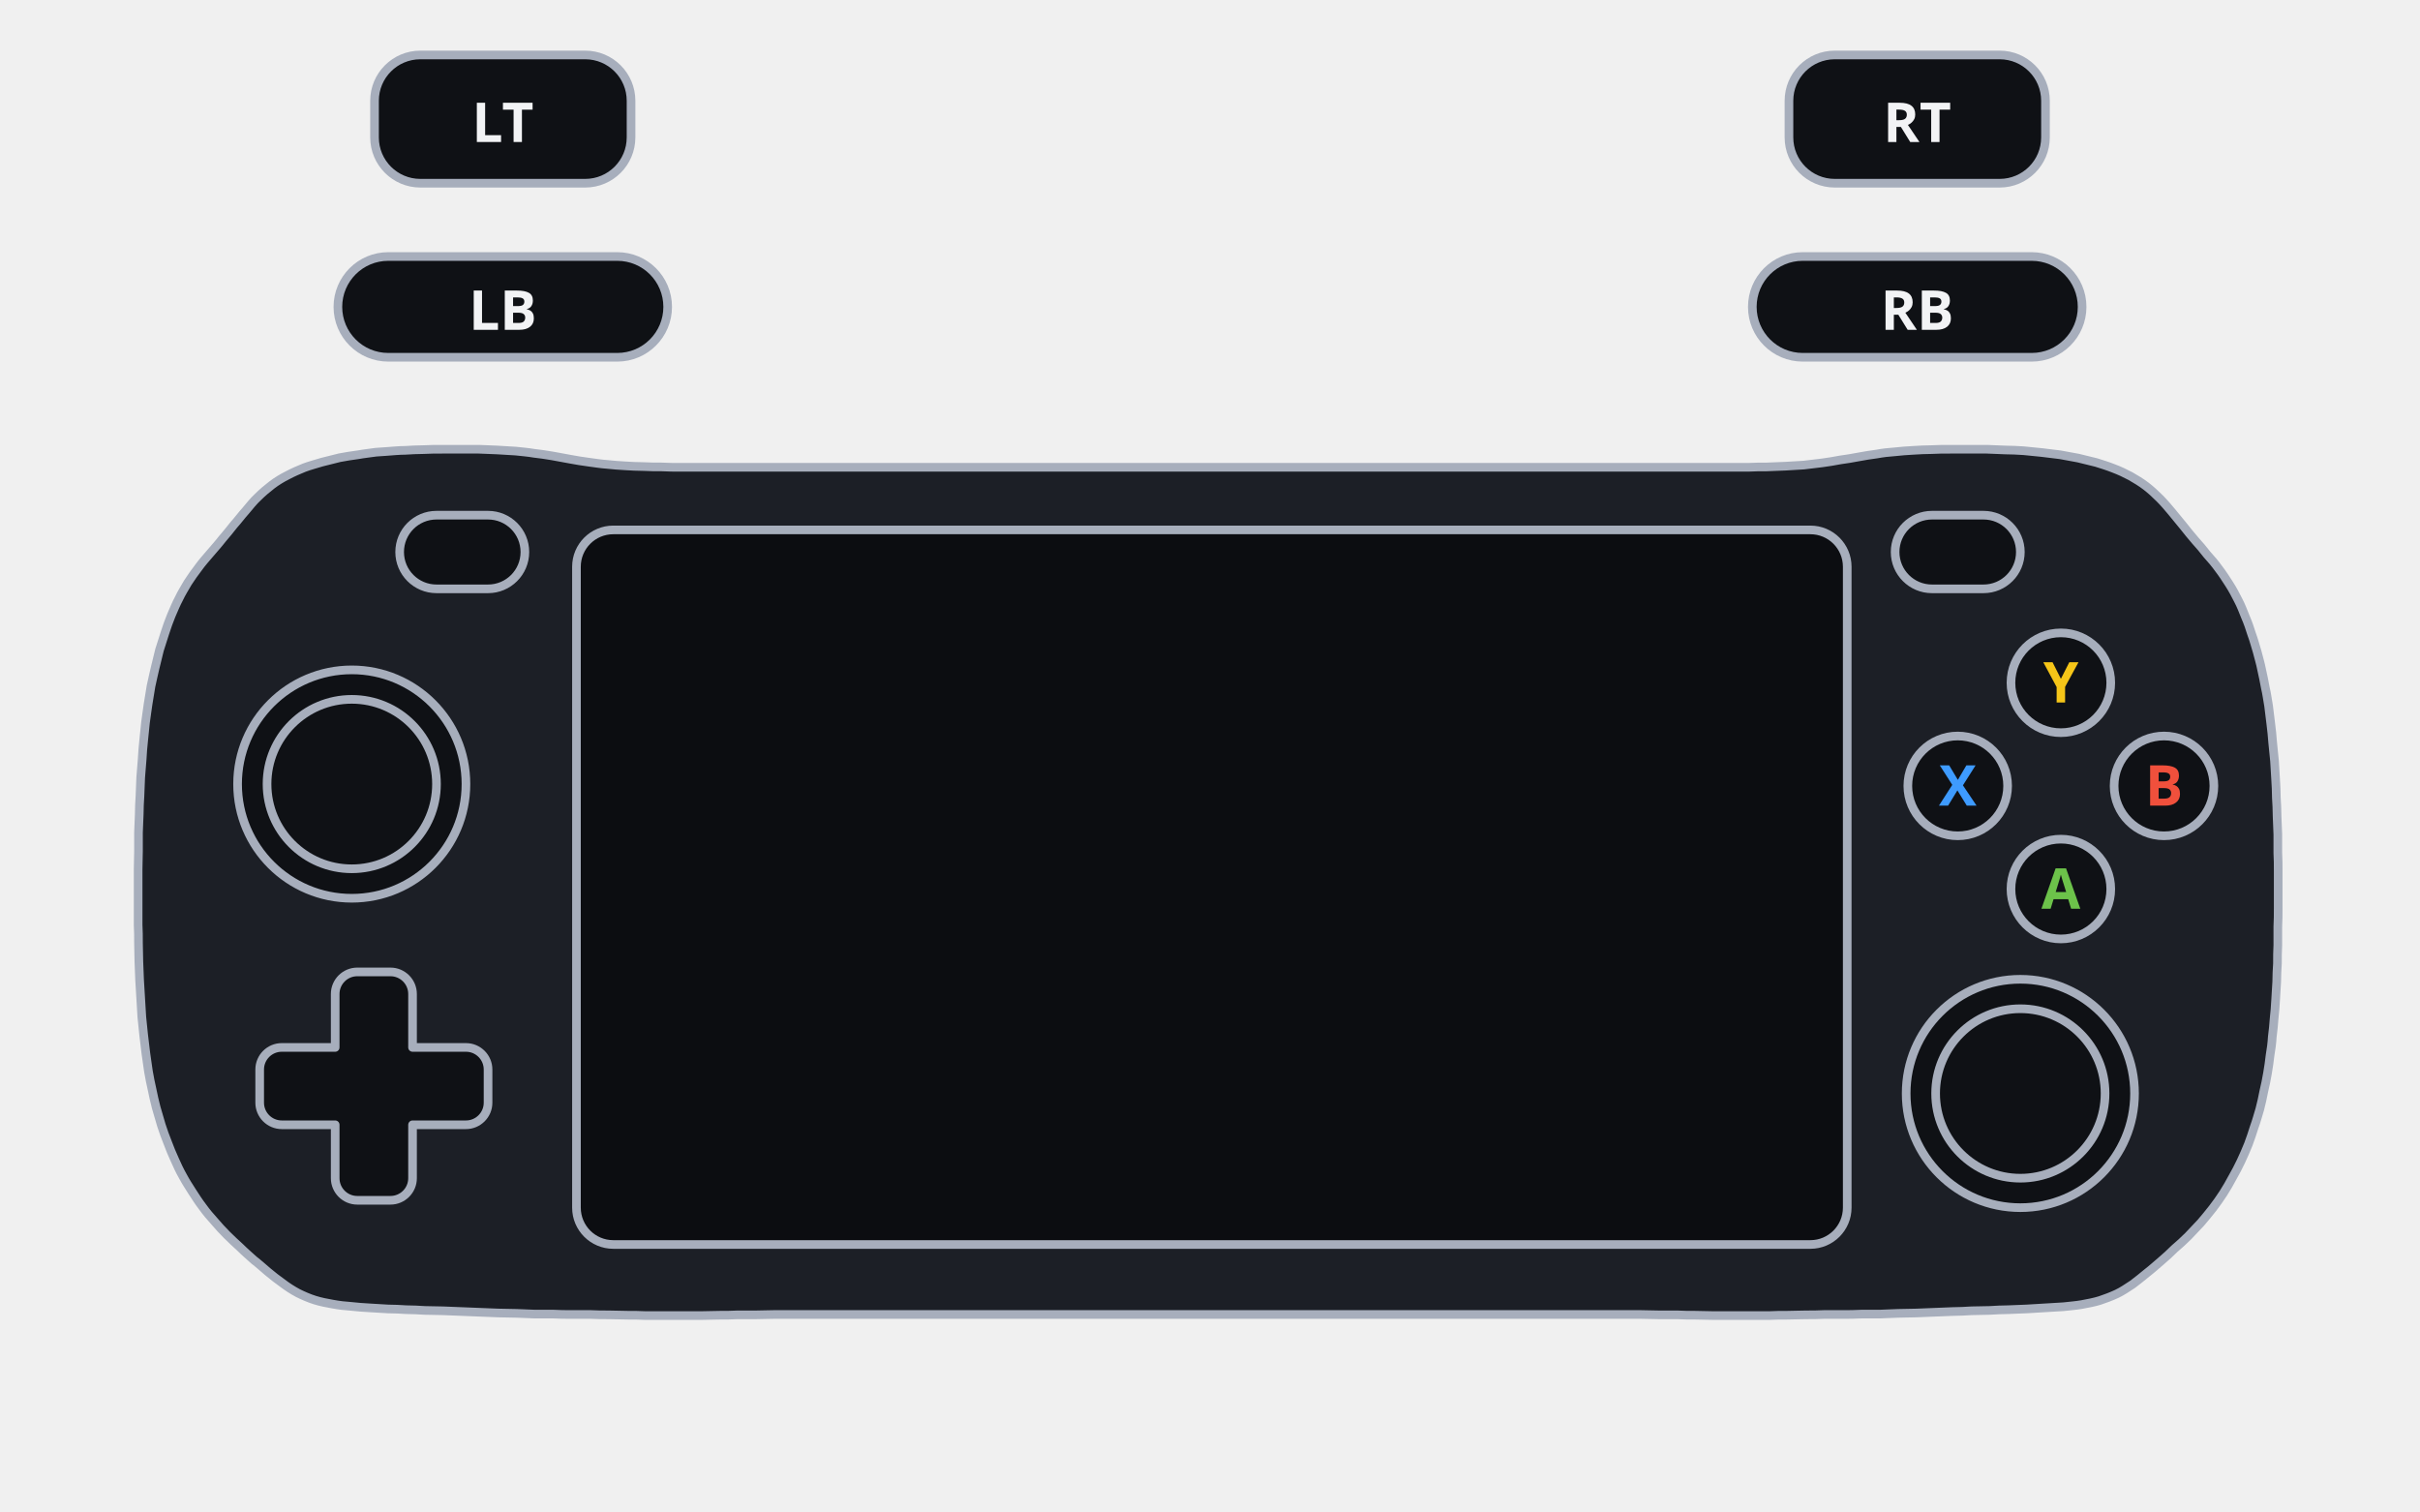
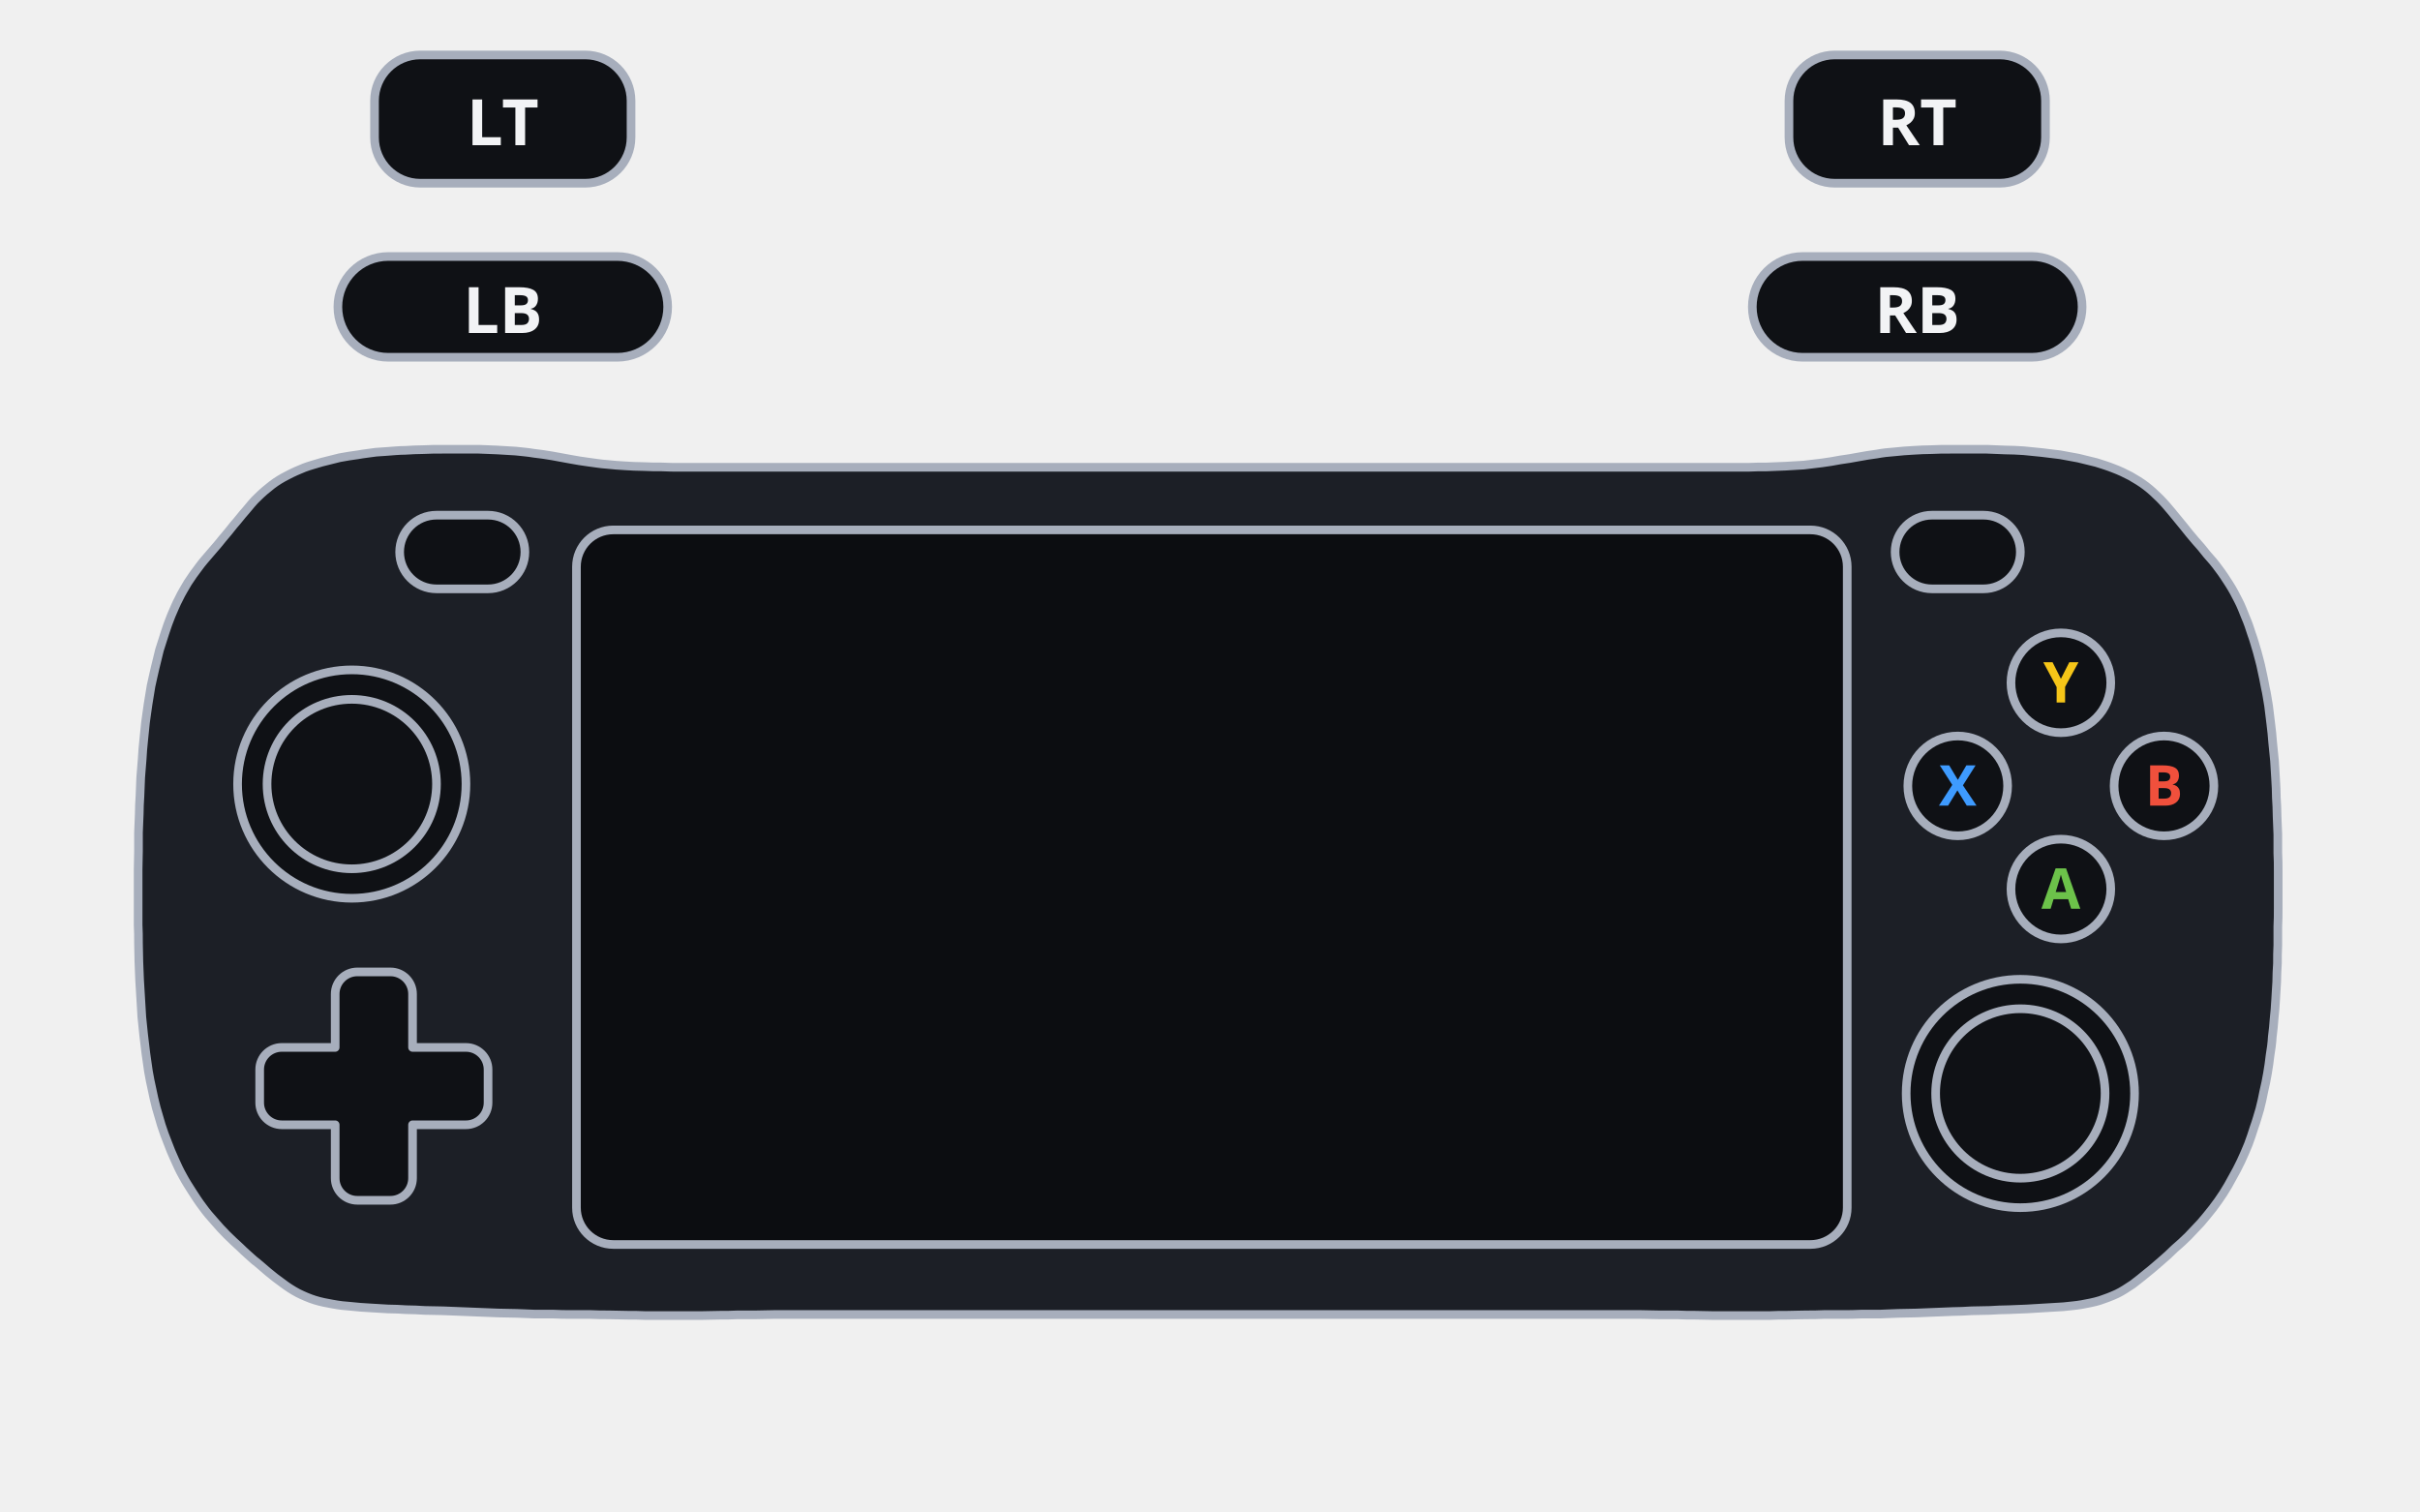
<svg xmlns="http://www.w3.org/2000/svg" width="700" height="437.224" viewBox="0 -90.366 657 410.366" style="overflow:visible;display:block">
  <defs>
    <linearGradient id="pb" x1="0" y1="0" x2="0" y2="1">
      <stop offset="0" stop-color="#1C1F26" />
      <stop offset="1" stop-color="#1C1F26" />
    </linearGradient>
    <linearGradient id="rim" x1="0" y1="0" x2="0" y2="1">
      <stop offset="0" stop-color="#fff" stop-opacity=".16" />
      <stop offset=".35" stop-color="#fff" stop-opacity="0" />
    </linearGradient>
    <radialGradient id="floor">
      <stop offset="0" stop-color="#000" stop-opacity=".55" />
      <stop offset="1" stop-color="#000" stop-opacity="0" />
    </radialGradient>
  </defs>
  <defs />
  <defs />
  <path transform="translate(-25.5,-26.5)" d="M127.6,58.9 C126.3,59.1 124.3,59.3 122.7,59.6 C121.0,59.8 119.4,60.1 117.7,60.4 C116.1,60.8 114.5,61.2 112.9,61.6 C111.3,62.1 109.7,62.5 108.1,63.1 C106.6,63.7 105.0,64.4 103.5,65.2 C102.1,65.9 100.6,66.8 99.3,67.8 C98.0,68.8 96.7,69.9 95.5,71.1 C94.3,72.2 93.3,73.5 92.2,74.8 C91.1,76.0 90.1,77.4 89.0,78.6 C88.0,79.9 86.9,81.2 85.8,82.5 C84.8,83.8 83.7,85.0 82.6,86.3 C81.5,87.6 80.4,88.8 79.4,90.2 C78.4,91.5 77.4,92.9 76.5,94.3 C75.7,95.7 74.8,97.1 74.1,98.6 C73.3,100.1 72.7,101.6 72.0,103.2 C71.4,104.7 70.8,106.3 70.3,107.9 C69.8,109.4 69.3,111.0 68.8,112.6 C68.4,114.2 68.0,115.9 67.6,117.5 C67.2,119.1 66.9,120.7 66.5,122.4 C66.2,124.0 66.0,125.7 65.7,127.3 C65.5,128.9 65.2,130.6 65.0,132.3 C64.8,133.9 64.7,135.6 64.5,137.2 C64.3,138.9 64.2,140.5 64.1,142.2 C64.0,143.9 63.8,145.5 63.7,147.2 C63.6,148.9 63.6,150.5 63.5,152.2 C63.4,153.9 63.3,155.5 63.3,157.2 C63.2,158.8 63.2,160.5 63.1,162.2 C63.1,163.8 63.1,165.5 63.1,167.2 C63.1,168.8 63.0,170.5 63.0,172.2 C63.0,173.8 63.0,175.5 63.0,177.2 C63.0,178.8 63.0,180.5 63.0,182.2 C63.0,183.8 63.0,185.5 63.0,187.2 C63.1,188.8 63.1,190.5 63.1,192.2 C63.1,193.8 63.2,195.5 63.2,197.2 C63.3,198.8 63.3,200.5 63.4,202.2 C63.5,203.8 63.6,205.5 63.7,207.2 C63.8,208.8 63.9,210.5 64.0,212.2 C64.2,213.8 64.3,215.5 64.5,217.1 C64.7,218.8 64.9,220.4 65.1,222.1 C65.3,223.7 65.6,225.4 65.8,227.0 C66.1,228.7 66.4,230.3 66.8,232.0 C67.1,233.6 67.5,235.2 67.9,236.8 C68.4,238.4 68.8,240.0 69.3,241.6 C69.8,243.2 70.4,244.8 71.0,246.3 C71.6,247.9 72.2,249.4 72.9,250.9 C73.6,252.5 74.3,254.0 75.1,255.4 C75.9,256.9 76.8,258.3 77.7,259.7 C78.6,261.1 79.5,262.5 80.5,263.8 C81.5,265.2 82.6,266.5 83.7,267.7 C84.8,269.0 85.9,270.2 87.1,271.4 C88.3,272.6 89.5,273.7 90.7,274.8 C91.9,276.0 93.2,277.1 94.4,278.2 C95.7,279.2 96.9,280.3 98.2,281.4 C99.5,282.5 100.8,283.5 102.2,284.5 C103.5,285.5 104.9,286.4 106.4,287.2 C107.8,287.9 109.4,288.6 111.0,289.1 C112.6,289.6 114.2,289.9 115.9,290.2 C117.5,290.5 119.2,290.7 120.8,290.8 C122.5,291.0 124.1,291.1 125.8,291.2 C127.5,291.3 129.1,291.4 130.8,291.5 C132.5,291.5 134.1,291.6 135.8,291.7 C137.5,291.7 139.1,291.8 140.8,291.9 C142.4,291.9 144.1,292.0 145.8,292.0 C147.4,292.1 149.1,292.1 150.8,292.2 C152.4,292.3 154.1,292.3 155.8,292.4 C157.4,292.5 159.1,292.5 160.8,292.6 C162.4,292.6 164.1,292.7 165.8,292.7 C167.4,292.8 169.1,292.8 170.8,292.9 C172.4,292.9 174.1,292.9 175.8,292.9 C177.4,293.0 179.1,293.0 180.8,293.0 C182.4,293.0 184.1,293.0 185.8,293.0 C187.4,293.1 189.1,293.1 190.8,293.1 C192.4,293.1 194.1,293.2 195.8,293.2 C197.4,293.2 199.1,293.2 200.8,293.3 C202.4,293.3 204.1,293.3 205.8,293.3 C207.4,293.3 209.1,293.3 210.8,293.3 C212.4,293.3 214.1,293.3 215.8,293.3 C217.4,293.3 219.1,293.2 220.8,293.2 C222.4,293.2 224.1,293.2 225.8,293.1 C227.4,293.1 229.1,293.1 230.8,293.1 C232.4,293.1 234.1,293.0 235.8,293.0 C237.4,293.0 239.1,293.0 240.8,293.0 C242.4,293.0 244.1,293.0 245.8,293.0 C247.4,293.0 249.1,293.0 250.8,293.0 C252.4,293.0 254.1,293.0 255.8,293.0 C257.4,293.0 259.1,293.0 260.8,293.0 C262.4,293.0 264.1,293.0 265.8,293.0 C267.4,293.0 269.1,293.0 270.8,293.0 C272.4,293.0 274.1,293.0 275.8,293.0 C277.4,293.0 279.1,293.0 280.8,293.0 C282.4,293.0 284.1,293.0 285.8,293.0 C287.4,293.0 289.1,293.0 290.8,293.0 C292.4,293.0 294.1,293.0 295.8,293.0 C297.4,293.0 299.1,293.0 300.8,293.0 C302.4,293.0 304.1,293.0 305.8,293.0 C307.4,293.0 309.1,293.0 310.8,293.0 C312.4,293.0 314.1,293.0 315.8,293.0 C317.4,293.0 319.1,293.0 320.8,293.0 C322.4,293.0 324.1,293.0 325.8,293.0 C327.4,293.0 329.1,293.0 330.8,293.0 C332.4,293.0 334.1,293.0 335.8,293.0 C337.4,293.0 339.1,293.0 340.8,293.0 C342.4,293.0 344.1,293.0 345.8,293.0 C347.4,293.0 349.1,293.0 350.8,293.0 C352.4,293.0 354.1,293.0 355.8,293.0 C357.4,293.0 359.1,293.0 360.8,293.0 C362.4,293.0 364.1,293.0 365.8,293.0 C367.4,293.0 369.1,293.0 370.8,293.0 C372.4,293.0 374.1,293.0 375.8,293.0 C377.4,293.0 379.1,293.0 380.8,293.0 C382.4,293.0 384.1,293.0 385.8,293.0 C387.4,293.0 389.1,293.0 390.8,293.0 C392.4,293.0 394.1,293.0 395.8,293.0 C397.4,293.0 399.1,293.0 400.8,293.0 C402.4,293.0 404.1,293.0 405.8,293.0 C407.4,293.0 409.1,293.0 410.8,293.0 C412.4,293.0 414.1,293.0 415.8,293.0 C417.4,293.0 419.1,293.0 420.8,293.0 C422.4,293.0 424.1,293.0 425.8,293.0 C427.4,293.0 429.1,293.0 430.8,293.0 C432.4,293.0 434.1,293.0 435.8,293.0 C437.4,293.0 439.1,293.0 440.8,293.0 C442.4,293.0 444.1,293.0 445.8,293.0 C447.4,293.0 449.1,293.0 450.8,293.0 C452.4,293.0 454.1,293.0 455.8,293.0 C457.4,293.0 459.1,293.0 460.8,293.0 C462.4,293.0 464.1,293.0 465.8,293.0 C467.4,293.0 469.1,293.0 470.8,293.0 C472.4,293.0 474.1,293.1 475.8,293.1 C477.4,293.1 479.1,293.1 480.8,293.1 C482.4,293.2 484.1,293.2 485.8,293.2 C487.4,293.2 489.1,293.3 490.8,293.3 C492.4,293.3 494.1,293.3 495.8,293.3 C497.4,293.3 499.1,293.3 500.8,293.3 C502.4,293.3 504.1,293.3 505.8,293.3 C507.4,293.2 509.1,293.2 510.8,293.2 C512.4,293.2 514.1,293.1 515.8,293.1 C517.4,293.1 519.1,293.1 520.8,293.0 C522.4,293.0 524.1,293.0 525.8,293.0 C527.4,293.0 529.1,293.0 530.8,292.9 C532.4,292.9 534.1,292.9 535.8,292.9 C537.4,292.8 539.1,292.8 540.8,292.7 C542.4,292.7 544.1,292.6 545.8,292.6 C547.4,292.5 549.1,292.5 550.7,292.4 C552.4,292.3 554.1,292.3 555.7,292.2 C557.4,292.2 559.1,292.1 560.7,292.0 C562.4,292.0 564.1,291.9 565.7,291.9 C567.4,291.8 569.1,291.7 570.7,291.7 C572.4,291.6 574.1,291.6 575.7,291.5 C577.4,291.4 579.1,291.3 580.7,291.2 C582.4,291.1 584.1,291.0 585.7,290.9 C587.4,290.7 589.0,290.6 590.7,290.3 C592.3,290.0 594.0,289.7 595.6,289.2 C597.1,288.7 598.7,288.1 600.2,287.4 C601.7,286.7 603.1,285.7 604.5,284.8 C605.8,283.8 607.1,282.8 608.4,281.7 C609.7,280.7 610.9,279.6 612.2,278.5 C613.5,277.4 614.7,276.3 615.9,275.1 C617.2,274.0 618.4,272.9 619.6,271.7 C620.7,270.5 621.9,269.3 623.0,268.1 C624.1,266.8 625.2,265.5 626.2,264.2 C627.2,262.9 628.2,261.5 629.1,260.1 C630.0,258.7 630.8,257.3 631.6,255.8 C632.4,254.4 633.2,252.9 633.9,251.4 C634.6,249.9 635.3,248.3 635.9,246.8 C636.5,245.2 637.0,243.7 637.5,242.1 C638.1,240.5 638.5,238.9 639.0,237.3 C639.4,235.7 639.8,234.1 640.1,232.4 C640.5,230.8 640.8,229.2 641.1,227.5 C641.4,225.9 641.6,224.2 641.8,222.6 C642.1,220.9 642.3,219.3 642.4,217.6 C642.6,216.0 642.8,214.3 642.9,212.6 C643.1,211.0 643.2,209.3 643.3,207.7 C643.4,206.0 643.5,204.3 643.6,202.7 C643.6,201.0 643.7,199.3 643.8,197.7 C643.8,196.0 643.8,194.3 643.9,192.7 C643.9,191.0 643.9,189.3 643.9,187.7 C644.0,186.0 644.0,184.3 644.0,182.7 C644.0,181.0 644.0,179.3 644.0,177.7 C644.0,176.0 644.0,174.3 644.0,172.7 C644.0,171.0 644.0,169.3 643.9,167.7 C643.9,166.0 643.9,164.3 643.9,162.7 C643.8,161.0 643.8,159.3 643.7,157.7 C643.7,156.0 643.6,154.3 643.5,152.7 C643.5,151.0 643.4,149.3 643.3,147.7 C643.2,146.0 643.1,144.4 643.0,142.7 C642.8,141.0 642.7,139.4 642.5,137.7 C642.4,136.0 642.2,134.4 642.0,132.7 C641.8,131.1 641.6,129.4 641.4,127.8 C641.1,126.1 640.9,124.5 640.5,122.8 C640.2,121.2 639.9,119.6 639.5,117.9 C639.2,116.3 638.7,114.7 638.3,113.1 C637.8,111.5 637.4,109.9 636.8,108.3 C636.3,106.7 635.8,105.2 635.1,103.6 C634.5,102.1 633.9,100.5 633.1,99.0 C632.4,97.6 631.6,96.1 630.7,94.7 C629.8,93.3 628.9,91.9 627.9,90.6 C626.9,89.2 625.8,87.9 624.7,86.7 C623.7,85.4 622.6,84.1 621.5,82.9 C620.4,81.6 619.3,80.3 618.3,79.0 C617.2,77.7 616.2,76.4 615.1,75.1 C614.1,73.9 613.0,72.6 611.8,71.4 C610.6,70.2 609.4,69.1 608.1,68.1 C606.8,67.1 605.3,66.2 603.9,65.4 C602.4,64.6 600.9,63.9 599.3,63.3 C597.8,62.7 596.2,62.2 594.6,61.7 C593.0,61.3 591.4,60.9 589.7,60.5 C588.1,60.2 586.5,59.9 584.8,59.6 C583.2,59.4 581.5,59.2 579.9,59.0 C578.2,58.8 576.6,58.7 574.9,58.5 C573.2,58.4 571.6,58.3 569.9,58.3 C568.2,58.2 566.6,58.2 564.9,58.1 C563.2,58.1 561.6,58.1 559.9,58.1 C558.2,58.1 556.6,58.1 554.9,58.1 C553.2,58.1 551.6,58.1 549.9,58.2 C548.2,58.2 546.6,58.3 544.9,58.4 C543.2,58.5 541.6,58.6 539.9,58.8 C538.3,58.9 536.6,59.1 535.0,59.4 C533.3,59.6 531.7,59.9 530.0,60.2 C528.4,60.5 526.7,60.8 525.1,61.0 C523.5,61.3 521.8,61.6 520.2,61.8 C518.5,62.0 516.9,62.2 515.2,62.4 C513.5,62.5 511.9,62.6 510.2,62.7 C508.5,62.8 506.9,62.8 505.2,62.9 C503.5,62.9 501.9,62.9 500.2,63.0 C498.5,63.0 496.9,63.0 495.2,63.0 C493.5,63.0 491.9,63.0 490.2,63.0 C488.5,63.0 486.9,63.0 485.2,63.0 C483.5,63.0 481.9,63.0 480.2,63.0 C478.5,63.0 476.9,63.0 475.2,63.0 C473.5,63.0 471.9,63.0 470.2,63.0 C468.5,63.0 466.9,63.0 465.2,63.0 C463.5,63.0 461.9,63.0 460.2,63.0 C458.5,63.0 456.9,63.0 455.2,63.0 C453.5,63.0 451.9,63.0 450.2,63.0 C448.5,63.0 446.9,63.0 445.2,63.0 C443.5,63.0 441.9,63.0 440.2,63.0 C438.5,63.0 436.9,63.0 435.2,63.0 C433.5,63.0 431.9,63.0 430.2,63.0 C428.5,63.0 426.9,63.0 425.2,63.0 C423.5,63.0 421.9,63.0 420.2,63.0 C418.5,63.0 416.9,63.0 415.2,63.0 C413.5,63.0 411.9,63.0 410.2,63.0 C408.5,63.0 406.9,63.0 405.2,63.0 C403.5,63.0 401.9,63.0 400.2,63.0 C398.5,63.0 396.9,63.0 395.2,63.0 C393.5,63.0 391.9,63.0 390.2,63.0 C388.5,63.0 386.9,63.0 385.2,63.0 C383.5,63.0 381.9,63.0 380.2,63.0 C378.5,63.0 376.9,63.0 375.2,63.0 C373.5,63.0 371.9,63.0 370.2,63.0 C368.5,63.0 366.9,63.0 365.2,63.0 C363.5,63.0 361.9,63.0 360.2,63.0 C358.5,63.0 356.9,63.0 355.2,63.0 C353.5,63.0 351.9,63.0 350.2,63.0 C348.5,63.0 346.9,63.0 345.2,63.0 C343.5,63.0 341.9,63.0 340.2,63.0 C338.5,63.0 336.9,63.0 335.2,63.0 C333.5,63.0 331.9,63.0 330.2,63.0 C328.5,63.0 326.9,63.0 325.2,63.0 C323.5,63.0 321.9,63.0 320.2,63.0 C318.5,63.0 316.9,63.0 315.2,63.0 C313.5,63.0 311.9,63.0 310.2,63.0 C308.5,63.0 306.9,63.0 305.2,63.0 C303.5,63.0 301.9,63.0 300.2,63.0 C298.5,63.0 296.9,63.0 295.2,63.0 C293.5,63.0 291.9,63.0 290.2,63.0 C288.5,63.0 286.9,63.0 285.2,63.0 C283.5,63.0 281.9,63.0 280.2,63.0 C278.5,63.0 276.9,63.0 275.2,63.0 C273.5,63.0 271.9,63.0 270.2,63.0 C268.5,63.0 266.9,63.0 265.2,63.0 C263.5,63.0 261.9,63.0 260.2,63.0 C258.5,63.0 256.9,63.0 255.2,63.0 C253.5,63.0 251.9,63.0 250.2,63.0 C248.5,63.0 246.9,63.0 245.2,63.0 C243.5,63.0 241.9,63.0 240.2,63.0 C238.5,63.0 236.9,63.0 235.2,63.0 C233.5,63.0 231.9,63.0 230.2,63.0 C228.5,63.0 226.9,63.0 225.2,63.0 C223.5,63.0 221.9,63.0 220.2,63.0 C218.5,63.0 216.9,63.0 215.2,63.0 C213.5,63.0 211.9,63.0 210.2,63.0 C208.5,63.0 206.9,63.0 205.2,62.9 C203.5,62.9 201.9,62.9 200.2,62.8 C198.5,62.8 196.9,62.7 195.2,62.6 C193.6,62.5 191.9,62.4 190.2,62.2 C188.6,62.1 186.9,61.8 185.3,61.6 C183.6,61.4 182.0,61.1 180.3,60.8 C178.7,60.5 177.1,60.2 175.4,59.9 C173.8,59.6 172.1,59.4 170.5,59.2 C168.8,58.9 167.2,58.8 165.5,58.6 C163.8,58.5 162.2,58.4 160.5,58.3 C158.9,58.2 157.2,58.2 155.5,58.1 C153.9,58.1 152.2,58.1 150.5,58.1 C148.9,58.1 147.2,58.1 145.5,58.1 C143.9,58.1 142.2,58.1 140.5,58.2 C138.9,58.2 137.2,58.3 135.5,58.4 C133.9,58.4 131.9,58.6 130.5,58.7 C129.2,58.8 128.9,58.8 127.6,58.9Z" fill="#1C1F26" stroke="#A7AEBC" stroke-width="2.5" vector-effect="non-scaling-stroke" />
  <rect x="156.5" y="53.5" width="345" height="194" rx="10" fill="#0C0D11" stroke="#A7AEBC" stroke-width="2.5" vector-effect="non-scaling-stroke" />
  <circle cx="95.5" cy="122.5" r="31" fill="#0F1115" stroke="#A7AEBC" stroke-width="2.5" vector-effect="non-scaling-stroke" />
  <mask id="LS_ring41m20" maskUnits="userSpaceOnUse" x="-5000" y="-5000" width="10000" height="10000">
    <rect x="-5000" y="-5000" width="10000" height="10000" fill="#fff" />
    <circle cx="95.5" cy="122.5" r="23" fill="#000" stroke="#000" stroke-width="6.57" stroke-linejoin="round" />
  </mask>
  <circle cx="95.5" cy="122.5" r="23" fill="none" stroke="#72D6E8" stroke-width="11.263" stroke-linejoin="round" mask="url(#LS_ring41m20)" class="hLS24" display="none" />
  <circle cx="95.5" cy="122.5" r="23" fill="#0F1115" stroke="#A7AEBC" stroke-width="2.5" vector-effect="non-scaling-stroke" class="p8x25" />
  <circle cx="548.5" cy="206.5" r="31" fill="#0F1115" stroke="#A7AEBC" stroke-width="2.5" vector-effect="non-scaling-stroke" />
  <mask id="RS_ring42m21" maskUnits="userSpaceOnUse" x="-5000" y="-5000" width="10000" height="10000">
    <rect x="-5000" y="-5000" width="10000" height="10000" fill="#fff" />
    <circle cx="548.5" cy="206.5" r="23" fill="#000" stroke="#000" stroke-width="6.57" stroke-linejoin="round" />
  </mask>
  <circle cx="548.5" cy="206.5" r="23" fill="none" stroke="#72D6E8" stroke-width="11.263" stroke-linejoin="round" mask="url(#RS_ring42m21)" class="hRS26" display="none" />
  <circle cx="548.5" cy="206.5" r="23" fill="#0F1115" stroke="#A7AEBC" stroke-width="2.5" vector-effect="non-scaling-stroke" class="p9x27" />
  <clipPath id="dp29">
    <path d="M91,179.5 A6,6 0 0 1 97,173.5 H106 A6,6 0 0 1 112,179.5 V194 H126.5 A6,6 0 0 1 132.5,200 V209 A6,6 0 0 1 126.5,215 H112 V229.5 A6,6 0 0 1 106,235.5 H97 A6,6 0 0 1 91,229.5 V215 H76.5 A6,6 0 0 1 70.5,209 V200 A6,6 0 0 1 76.5,194 H91 Z" />
  </clipPath>
  <path d="M91,179.5 A6,6 0 0 1 97,173.5 H106 A6,6 0 0 1 112,179.5 V194 H126.5 A6,6 0 0 1 132.5,200 V209 A6,6 0 0 1 126.5,215 H112 V229.5 A6,6 0 0 1 106,235.5 H97 A6,6 0 0 1 91,229.5 V215 H76.5 A6,6 0 0 1 70.5,209 V200 A6,6 0 0 1 76.5,194 H91 Z" fill="#0F1115" stroke="#A7AEBC" stroke-width="2.5" vector-effect="non-scaling-stroke" stroke-linejoin="round" class="hDup28" display="none" />
  <rect x="91" y="173.5" width="21" height="20.5" fill="#72D6E8" clip-path="url(#dp29)" class="hDup29" display="none" />
  <path d="M91,179.5 A6,6 0 0 1 97,173.5 H106 A6,6 0 0 1 112,179.5 V194 H126.5 A6,6 0 0 1 132.5,200 V209 A6,6 0 0 1 126.5,215 H112 V229.5 A6,6 0 0 1 106,235.5 H97 A6,6 0 0 1 91,229.5 V215 H76.5 A6,6 0 0 1 70.5,209 V200 A6,6 0 0 1 76.5,194 H91 Z" fill="#0F1115" stroke="#A7AEBC" stroke-width="2.5" vector-effect="non-scaling-stroke" stroke-linejoin="round" class="hDdown31" display="none" />
  <rect x="91" y="215" width="21" height="20.5" fill="#72D6E8" clip-path="url(#dp29)" class="hDdown32" display="none" />
  <path d="M91,179.5 A6,6 0 0 1 97,173.5 H106 A6,6 0 0 1 112,179.5 V194 H126.5 A6,6 0 0 1 132.5,200 V209 A6,6 0 0 1 126.5,215 H112 V229.5 A6,6 0 0 1 106,235.5 H97 A6,6 0 0 1 91,229.5 V215 H76.5 A6,6 0 0 1 70.5,209 V200 A6,6 0 0 1 76.5,194 H91 Z" fill="#0F1115" stroke="#A7AEBC" stroke-width="2.5" vector-effect="non-scaling-stroke" stroke-linejoin="round" class="hDleft34" display="none" />
  <rect x="70.5" y="194" width="20.5" height="21" fill="#72D6E8" clip-path="url(#dp29)" class="hDleft35" display="none" />
  <path d="M91,179.5 A6,6 0 0 1 97,173.5 H106 A6,6 0 0 1 112,179.5 V194 H126.5 A6,6 0 0 1 132.5,200 V209 A6,6 0 0 1 126.5,215 H112 V229.5 A6,6 0 0 1 106,235.5 H97 A6,6 0 0 1 91,229.5 V215 H76.5 A6,6 0 0 1 70.5,209 V200 A6,6 0 0 1 76.5,194 H91 Z" fill="#0F1115" stroke="#A7AEBC" stroke-width="2.5" vector-effect="non-scaling-stroke" stroke-linejoin="round" class="hDright37" display="none" />
  <rect x="112" y="194" width="20.5" height="21" fill="#72D6E8" clip-path="url(#dp29)" class="hDright38" display="none" />
  <path d="M91,179.5 A6,6 0 0 1 97,173.5 H106 A6,6 0 0 1 112,179.5 V194 H126.5 A6,6 0 0 1 132.5,200 V209 A6,6 0 0 1 126.5,215 H112 V229.5 A6,6 0 0 1 106,235.5 H97 A6,6 0 0 1 91,229.5 V215 H76.5 A6,6 0 0 1 70.5,209 V200 A6,6 0 0 1 76.5,194 H91 Z" fill="#0F1115" stroke="#A7AEBC" stroke-width="2.5" vector-effect="non-scaling-stroke" stroke-linejoin="round" class="p10x30" />
  <mask id="Y_ring36m15" maskUnits="userSpaceOnUse" x="-5000" y="-5000" width="10000" height="10000">
    <rect x="-5000" y="-5000" width="10000" height="10000" fill="#fff" />
    <circle cx="559.5" cy="95" r="13.545" fill="#000" stroke="#000" stroke-width="6.57" stroke-linejoin="round" />
  </mask>
  <circle cx="559.5" cy="95" r="13.545" fill="none" stroke="#72D6E8" stroke-width="11.263" stroke-linejoin="round" mask="url(#Y_ring36m15)" class="hY9" display="none" />
  <circle cx="559.5" cy="95" r="13.545" fill="#0F1115" stroke="#A7AEBC" stroke-width="2.5" vector-effect="non-scaling-stroke" class="p3x10" />
  <text x="559.5" y="95" fill="#F5C518" font-family="sans-serif" font-weight="700" font-size="15.306" text-anchor="middle" class="p3x11" dy="5.36">Y</text>
  <mask id="X_ring35m14" maskUnits="userSpaceOnUse" x="-5000" y="-5000" width="10000" height="10000">
    <rect x="-5000" y="-5000" width="10000" height="10000" fill="#fff" />
    <circle cx="531.5" cy="123" r="13.545" fill="#000" stroke="#000" stroke-width="6.57" stroke-linejoin="round" />
  </mask>
  <circle cx="531.5" cy="123" r="13.545" fill="none" stroke="#72D6E8" stroke-width="11.263" stroke-linejoin="round" mask="url(#X_ring35m14)" class="hX6" display="none" />
  <circle cx="531.5" cy="123" r="13.545" fill="#0F1115" stroke="#A7AEBC" stroke-width="2.5" vector-effect="non-scaling-stroke" class="p2x7" />
  <text x="531.5" y="123" fill="#3E9BFF" font-family="sans-serif" font-weight="700" font-size="15.306" text-anchor="middle" class="p2x8" dy="5.36">X</text>
  <mask id="B_ring34m13" maskUnits="userSpaceOnUse" x="-5000" y="-5000" width="10000" height="10000">
    <rect x="-5000" y="-5000" width="10000" height="10000" fill="#fff" />
    <circle cx="587.5" cy="123" r="13.545" fill="#000" stroke="#000" stroke-width="6.57" stroke-linejoin="round" />
  </mask>
  <circle cx="587.5" cy="123" r="13.545" fill="none" stroke="#72D6E8" stroke-width="11.263" stroke-linejoin="round" mask="url(#B_ring34m13)" class="hB3" display="none" />
  <circle cx="587.5" cy="123" r="13.545" fill="#0F1115" stroke="#A7AEBC" stroke-width="2.5" vector-effect="non-scaling-stroke" class="p1x4" />
  <text x="587.5" y="123" fill="#F0503C" font-family="sans-serif" font-weight="700" font-size="15.306" text-anchor="middle" class="p1x5" dy="5.36">B</text>
  <mask id="A_ring33m12" maskUnits="userSpaceOnUse" x="-5000" y="-5000" width="10000" height="10000">
    <rect x="-5000" y="-5000" width="10000" height="10000" fill="#fff" />
    <circle cx="559.5" cy="151" r="13.545" fill="#000" stroke="#000" stroke-width="6.57" stroke-linejoin="round" />
  </mask>
  <circle cx="559.5" cy="151" r="13.545" fill="none" stroke="#72D6E8" stroke-width="11.263" stroke-linejoin="round" mask="url(#A_ring33m12)" class="hA0" display="none" />
  <circle cx="559.5" cy="151" r="13.545" fill="#0F1115" stroke="#A7AEBC" stroke-width="2.5" vector-effect="non-scaling-stroke" class="p0x1" />
  <text x="559.5" y="151" fill="#6CC24A" font-family="sans-serif" font-weight="700" font-size="15.306" text-anchor="middle" class="p0x2" dy="5.36">A</text>
  <mask id="SELECT_ring48m23" maskUnits="userSpaceOnUse" x="-5000" y="-5000" width="10000" height="10000">
    <rect x="-5000" y="-5000" width="10000" height="10000" fill="#fff" />
    <rect x="108.5" y="49.5" width="34" height="20" rx="10" fill="#000" stroke="#000" stroke-width="6.57" stroke-linejoin="round" />
  </mask>
  <rect x="108.5" y="49.5" width="34" height="20" rx="10" fill="none" stroke="#72D6E8" stroke-width="11.263" stroke-linejoin="round" mask="url(#SELECT_ring48m23)" class="hSELECT42" display="none" />
  <rect x="108.5" y="49.5" width="34" height="20" rx="10" fill="#0F1115" stroke="#A7AEBC" stroke-width="2.5" vector-effect="non-scaling-stroke" class="p15x43" />
  <mask id="START_ring47m22" maskUnits="userSpaceOnUse" x="-5000" y="-5000" width="10000" height="10000">
    <rect x="-5000" y="-5000" width="10000" height="10000" fill="#fff" />
    <rect x="514.5" y="49.5" width="34" height="20" rx="10" fill="#000" stroke="#000" stroke-width="6.57" stroke-linejoin="round" />
  </mask>
  <rect x="514.5" y="49.5" width="34" height="20" rx="10" fill="none" stroke="#72D6E8" stroke-width="11.263" stroke-linejoin="round" mask="url(#START_ring47m22)" class="hSTART40" display="none" />
  <rect x="514.5" y="49.5" width="34" height="20" rx="10" fill="#0F1115" stroke="#A7AEBC" stroke-width="2.5" vector-effect="non-scaling-stroke" class="p14x41" />
  <mask id="LB_ring37m16" maskUnits="userSpaceOnUse" x="-5000" y="-5000" width="10000" height="10000">
    <rect x="-5000" y="-5000" width="10000" height="10000" fill="#fff" />
    <rect x="91.733" y="-20.728" width="89.534" height="27.358" rx="13.679" fill="#000" stroke="#000" stroke-width="6.57" stroke-linejoin="round" />
  </mask>
  <rect x="91.733" y="-20.728" width="89.534" height="27.358" rx="13.679" fill="none" stroke="#72D6E8" stroke-width="11.263" stroke-linejoin="round" mask="url(#LB_ring37m16)" class="hLB12" display="none" />
  <rect x="91.733" y="-20.728" width="89.534" height="27.358" rx="13.679" fill="#0F1115" stroke="#A7AEBC" stroke-width="2.5" vector-effect="non-scaling-stroke" class="p4x13" />
-   <text x="136.5" y="-6.05" fill="#F2F3F5" font-family="sans-serif" font-weight="700" font-size="14.922" text-anchor="middle" class="p4x14" dy="5.22">LB</text>
+   <text x="136.5" y="-6.05" fill="#F2F3F5" font-family="sans-serif" font-weight="700" font-size="17.409" text-anchor="middle" class="p4x14" dy="6.09">LB</text>
  <mask id="LT_ring39m18" maskUnits="userSpaceOnUse" x="-5000" y="-5000" width="10000" height="10000">
    <rect x="-5000" y="-5000" width="10000" height="10000" fill="#fff" />
    <rect x="101.681" y="-75.444" width="69.638" height="34.819" rx="12.435" fill="#000" stroke="#000" stroke-width="6.57" stroke-linejoin="round" />
  </mask>
  <rect x="101.681" y="-75.444" width="69.638" height="34.819" rx="12.435" fill="none" stroke="#72D6E8" stroke-width="11.263" stroke-linejoin="round" mask="url(#LT_ring39m18)" class="hLT18" display="none" />
  <rect x="101.681" y="-75.444" width="69.638" height="34.819" rx="12.435" fill="#0F1115" stroke="#A7AEBC" stroke-width="2.5" vector-effect="non-scaling-stroke" class="p6x19" />
-   <text x="136.5" y="-57.034" fill="#F2F3F5" font-family="sans-serif" font-weight="700" font-size="14.922" text-anchor="middle" class="p6x20" dy="5.22">LT</text>
+   <text x="136.5" y="-57.034" fill="#F2F3F5" font-family="sans-serif" font-weight="700" font-size="17.409" text-anchor="middle" class="p6x20" dy="6.09">LT</text>
  <mask id="RB_ring38m17" maskUnits="userSpaceOnUse" x="-5000" y="-5000" width="10000" height="10000">
    <rect x="-5000" y="-5000" width="10000" height="10000" fill="#fff" />
    <rect x="475.733" y="-20.728" width="89.534" height="27.358" rx="13.679" fill="#000" stroke="#000" stroke-width="6.57" stroke-linejoin="round" />
  </mask>
  <rect x="475.733" y="-20.728" width="89.534" height="27.358" rx="13.679" fill="none" stroke="#72D6E8" stroke-width="11.263" stroke-linejoin="round" mask="url(#RB_ring38m17)" class="hRB15" display="none" />
  <rect x="475.733" y="-20.728" width="89.534" height="27.358" rx="13.679" fill="#0F1115" stroke="#A7AEBC" stroke-width="2.5" vector-effect="non-scaling-stroke" class="p5x16" />
-   <text x="520.5" y="-6.05" fill="#F2F3F5" font-family="sans-serif" font-weight="700" font-size="14.922" text-anchor="middle" class="p5x17" dy="5.22">RB</text>
+   <text x="520.5" y="-6.05" fill="#F2F3F5" font-family="sans-serif" font-weight="700" font-size="17.409" text-anchor="middle" class="p5x17" dy="6.09">RB</text>
  <mask id="RT_ring40m19" maskUnits="userSpaceOnUse" x="-5000" y="-5000" width="10000" height="10000">
    <rect x="-5000" y="-5000" width="10000" height="10000" fill="#fff" />
    <rect x="485.681" y="-75.444" width="69.638" height="34.819" rx="12.435" fill="#000" stroke="#000" stroke-width="6.57" stroke-linejoin="round" />
  </mask>
  <rect x="485.681" y="-75.444" width="69.638" height="34.819" rx="12.435" fill="none" stroke="#72D6E8" stroke-width="11.263" stroke-linejoin="round" mask="url(#RT_ring40m19)" class="hRT21" display="none" />
  <rect x="485.681" y="-75.444" width="69.638" height="34.819" rx="12.435" fill="#0F1115" stroke="#A7AEBC" stroke-width="2.5" vector-effect="non-scaling-stroke" class="p7x22" />
-   <text x="520.5" y="-57.034" fill="#F2F3F5" font-family="sans-serif" font-weight="700" font-size="14.922" text-anchor="middle" class="p7x23" dy="5.22">RT</text>
+   <text x="520.5" y="-57.034" fill="#F2F3F5" font-family="sans-serif" font-weight="700" font-size="17.409" text-anchor="middle" class="p7x23" dy="6.09">RT</text>
</svg>
